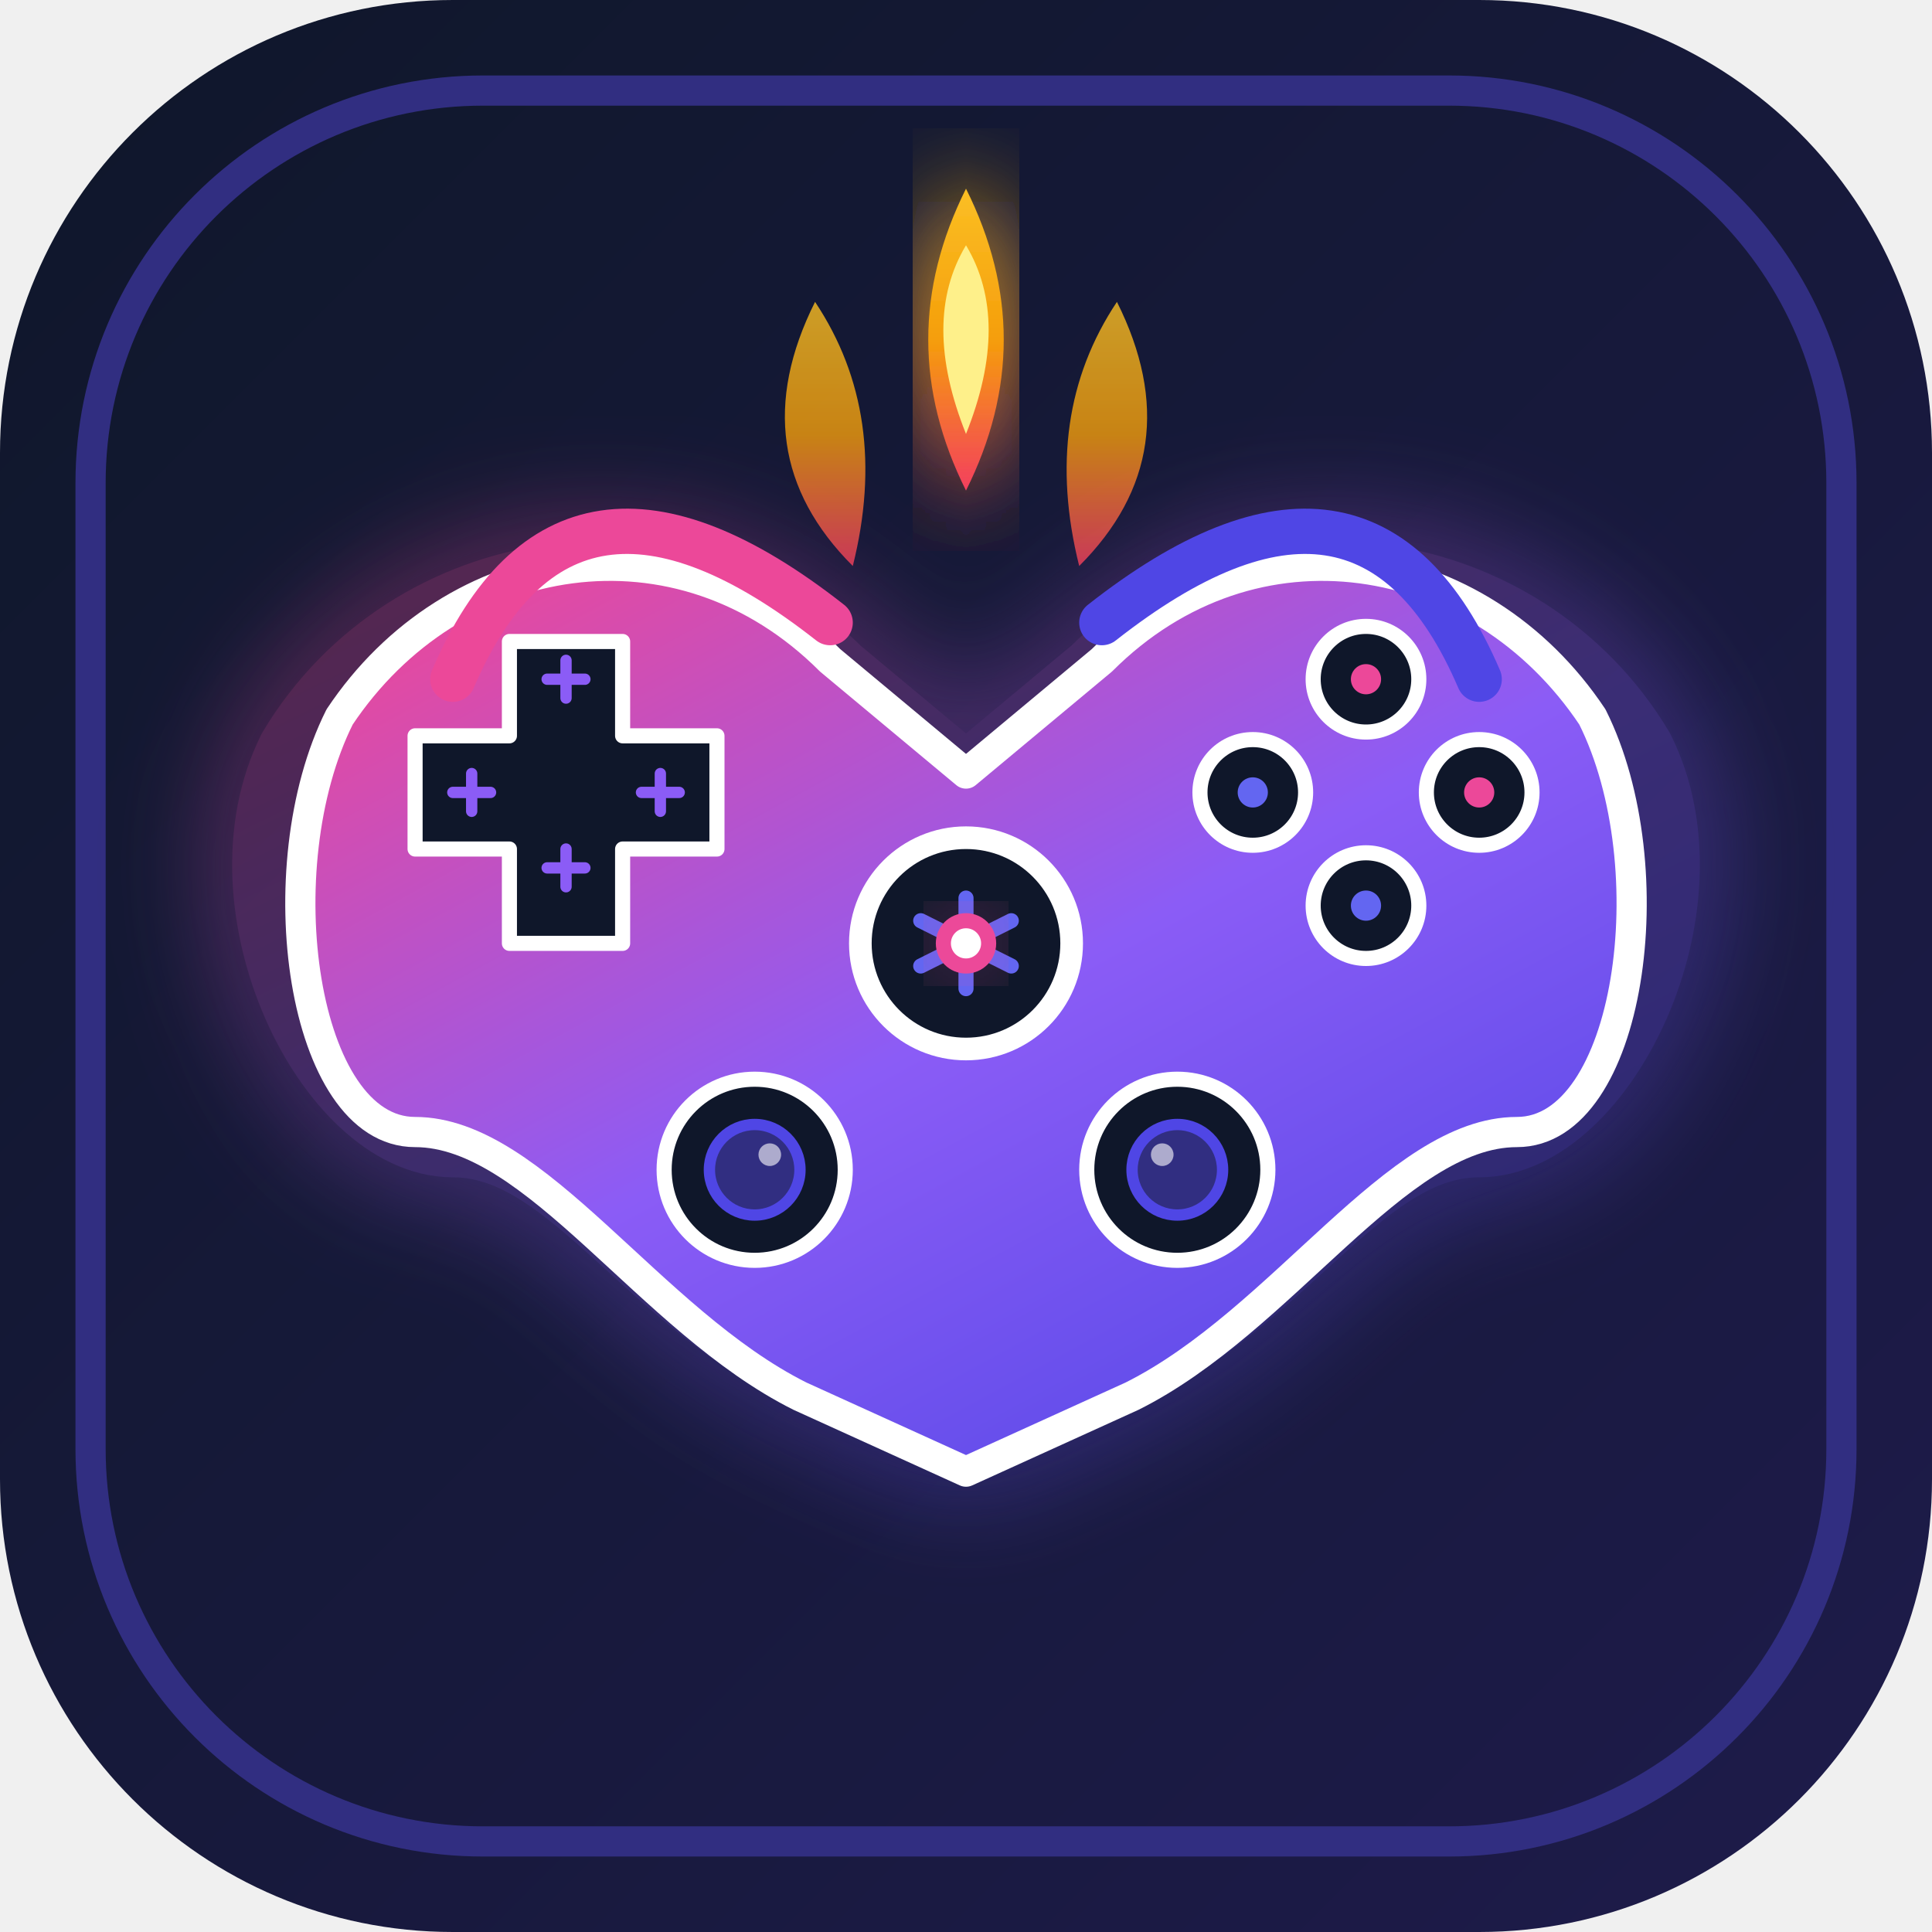
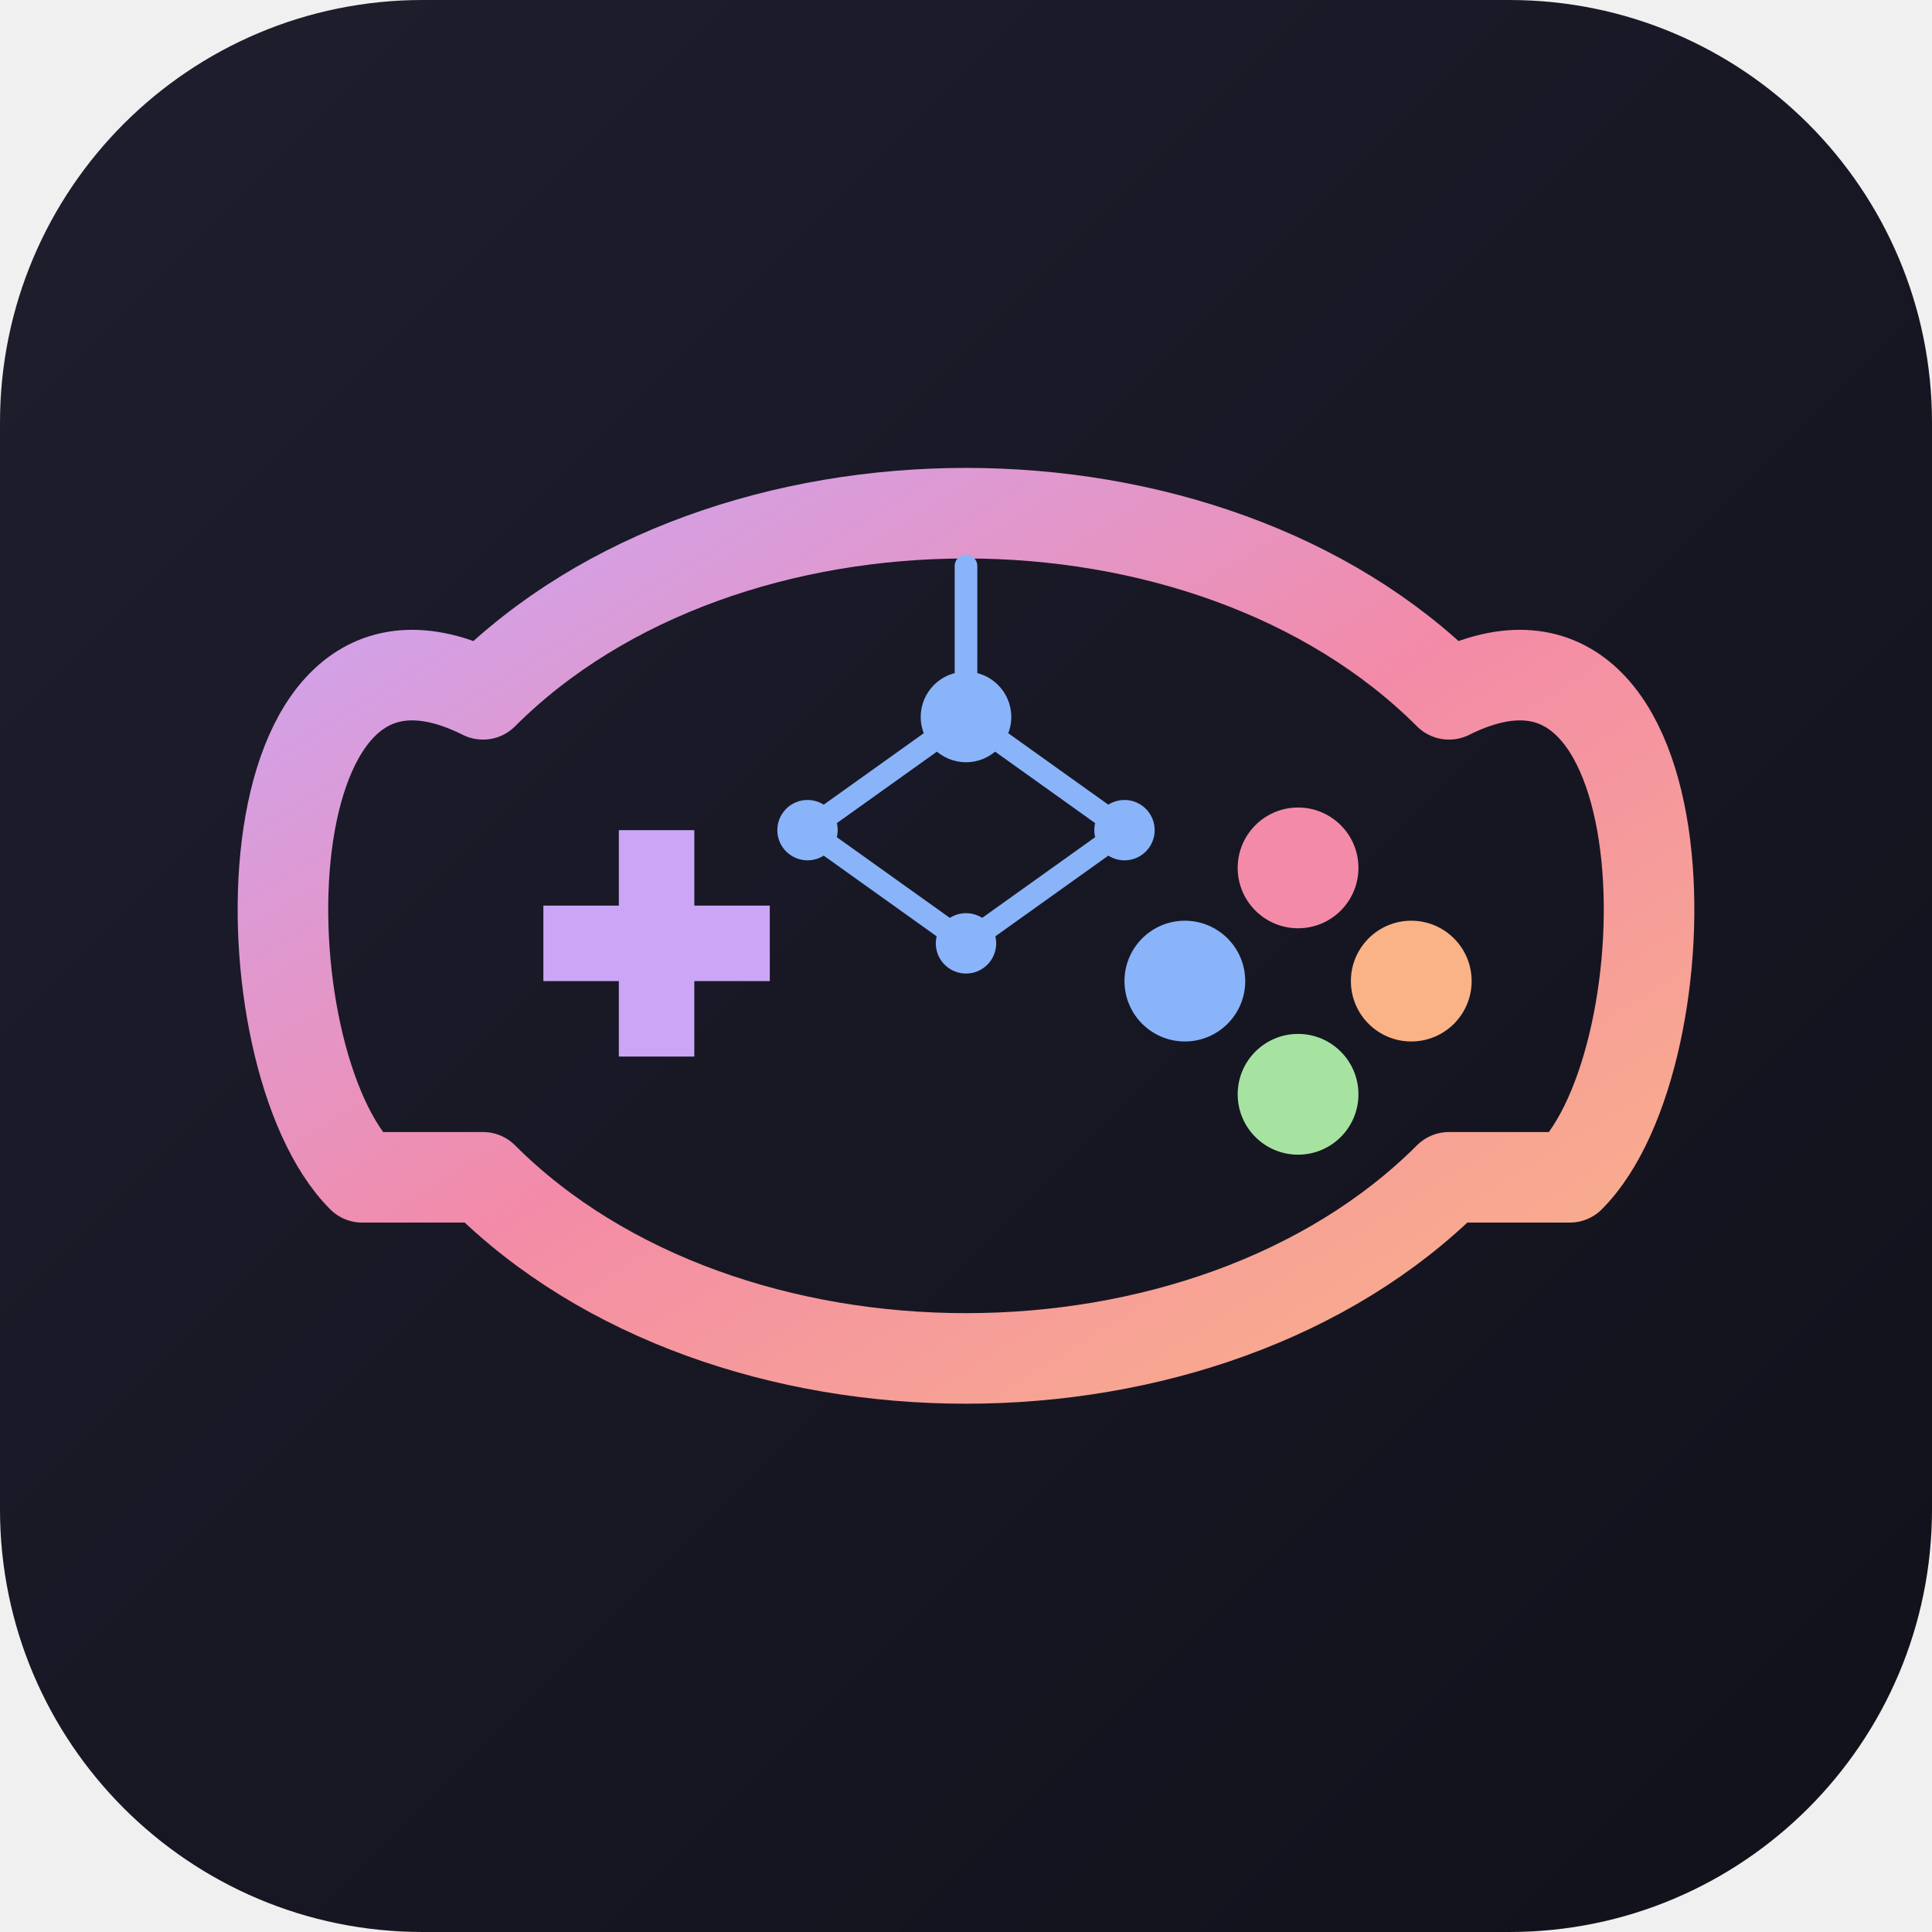
<svg xmlns="http://www.w3.org/2000/svg" width="512" height="512" viewBox="0 0 512 512">
  <defs>
-     <linearGradient id="bgGlow" x1="0%" y1="0%" x2="100%" y2="100%">
-       <stop offset="0%" stop-color="#0f172a" />
-       <stop offset="100%" stop-color="#1e1b4b" />
+     <linearGradient id="bg" x1="0%" y1="0%" x2="100%" y2="100%">
+       <stop offset="0%" stop-color="#1E1E2E" />
+       <stop offset="100%" stop-color="#11111B" />
    </linearGradient>
-     <linearGradient id="neonGradient" x1="10%" y1="0%" x2="90%" y2="100%">
-       <stop offset="0%" stop-color="#ec4899" />
-       <stop offset="50%" stop-color="#8b5cf6" />
-       <stop offset="100%" stop-color="#4f46e5" />
+     <linearGradient id="neon" x1="0%" y1="0%" x2="100%" y2="100%">
+       <stop offset="0%" stop-color="#cba6f7" />
+       <stop offset="50%" stop-color="#f38ba8" />
+       <stop offset="100%" stop-color="#fab387" />
    </linearGradient>
-     <linearGradient id="fireGradient" x1="0%" y1="100%" x2="0%" y2="0%">
-       <stop offset="0%" stop-color="#f43f5e" />
-       <stop offset="50%" stop-color="#f59e0b" />
-       <stop offset="100%" stop-color="#fbbf24" />
-     </linearGradient>
-     <filter id="neonBlur" x="-20%" y="-20%" width="140%" height="140%">
-       <feGaussianBlur stdDeviation="15" result="blur" />
-       <feMerge>
-         <feMergeNode in="blur" />
-         <feMergeNode in="blur" />
-         <feMergeNode in="SourceGraphic" />
-       </feMerge>
-     </filter>
  </defs>
-   <rect width="512" height="512" fill="url(#bgGlow)" rx="120" />
-   <rect x="24" y="24" width="464" height="464" fill="none" stroke="#312e81" stroke-width="8" rx="104" />
-   <g transform="translate(0, 20)">
-     <path d="M120 280 C90 280 60 220 80 180 C110 130 180 120 220 160 L256 190 L292 160 C332 120 402 130 432 180 C452 220 422 280 392 280 C360 280 340 320 300 340 L256 360 L212 340 C172 320 152 280 120 280 Z" fill="none" stroke="url(#neonGradient)" stroke-width="24" stroke-linejoin="round" stroke-linecap="round" opacity="0.3" filter="url(#neonBlur)" />
-     <path d="M110 280 C80 280 70 210 90 170 C120 125 180 115 220 155 L256 185 L292 155 C332 115 392 125 422 170 C442 210 432 280 402 280 C370 280 340 330 300 350 L256 370 L212 350 C172 330 142 280 110 280 Z" fill="url(#neonGradient)" stroke="#ffffff" stroke-width="8" stroke-linejoin="round" />
-     <g transform="translate(256, 110)">
-       <path d="M0 0 Q20 -40 0 -80 Q-20 -40 0 0" fill="url(#fireGradient)" filter="url(#neonBlur)" />
-       <path d="M0 -15 Q12 -45 0 -65 Q-12 -45 0 -15" fill="#fef08a" />
-       <path d="M-30 20 Q-60 -10 -40 -50 Q-20 -20 -30 20" fill="url(#fireGradient)" opacity="0.8" />
-       <path d="M30 20 Q60 -10 40 -50 Q20 -20 30 20" fill="url(#fireGradient)" opacity="0.8" />
-     </g>
-     <g transform="translate(150, 190)">
-       <path d="M-15 -40 h30 v25 h25 v30 h-25 v25 h-30 v-25 h-25 v-30 h25 z" fill="#0f172a" stroke="#ffffff" stroke-width="4" stroke-linejoin="round" />
-       <path d="M-5 -30 h10 m-5 -5 v10 M25 -5 v10 m-5 -5 h10 M-5 20 h10 m-5 -5 v10 M-25 -5 v10 m-5 -5 h10" stroke="#8b5cf6" stroke-width="3" stroke-linecap="round" />
-     </g>
-     <g transform="translate(362, 190)">
-       <circle cx="0" cy="-30" r="14" fill="#0f172a" stroke="#ffffff" stroke-width="4" />
-       <circle cx="30" cy="0" r="14" fill="#0f172a" stroke="#ffffff" stroke-width="4" />
-       <circle cx="-30" cy="0" r="14" fill="#0f172a" stroke="#ffffff" stroke-width="4" />
-       <circle cx="0" cy="30" r="14" fill="#0f172a" stroke="#ffffff" stroke-width="4" />
-       <circle cx="0" cy="-30" r="4" fill="#ec4899" />
-       <circle cx="30" cy="0" r="4" fill="#ec4899" />
-       <circle cx="-30" cy="0" r="4" fill="#6366f1" />
-       <circle cx="0" cy="30" r="4" fill="#6366f1" />
-     </g>
-     <g transform="translate(256, 230)">
-       <circle cx="0" cy="0" r="28" fill="#0f172a" stroke="#ffffff" stroke-width="6" />
-       <path d="M-12 -6 L12 6 M-12 6 L12 -6 M0 -12 L0 12" stroke="#6366f1" stroke-width="4" stroke-linecap="round" />
-       <circle cx="0" cy="0" r="8" fill="#ec4899" filter="url(#neonBlur)" />
-       <circle cx="0" cy="0" r="4" fill="#ffffff" />
-     </g>
-     <g transform="translate(200, 290)">
-       <circle cx="0" cy="0" r="24" fill="#0f172a" stroke="#ffffff" stroke-width="4" />
-       <circle cx="0" cy="0" r="12" fill="#312e81" stroke="#4f46e5" stroke-width="3" />
-       <circle cx="4" cy="-4" r="3" fill="#ffffff" opacity="0.6" />
-     </g>
-     <g transform="translate(312, 290)">
-       <circle cx="0" cy="0" r="24" fill="#0f172a" stroke="#ffffff" stroke-width="4" />
-       <circle cx="0" cy="0" r="12" fill="#312e81" stroke="#4f46e5" stroke-width="3" />
-       <circle cx="-4" cy="-4" r="3" fill="#ffffff" opacity="0.6" />
-     </g>
-     <path d="M120 160 Q150 90 220 145" fill="none" stroke="#ec4899" stroke-width="12" stroke-linecap="round" />
-     <path d="M392 160 Q362 90 292 145" fill="none" stroke="#4f46e5" stroke-width="12" stroke-linecap="round" />
+   <rect width="512" height="512" fill="url(#bg)" rx="112" />
+   <g transform="translate(64, 120)">
+     <path d="M 64 64 C 0 32 0 160 32 192 L 64 192 C 128 256 256 256 320 192 L 352 192 C 384 160 384 32 320 64 C 256 0 128 0 64 64 Z" fill="none" stroke="url(#neon)" stroke-width="24" stroke-linejoin="round" />
+     <path d="M 100 120 L 100 100 L 120 100 L 120 120 L 140 120 L 140 140 L 120 140 L 120 160 L 100 160 L 100 140 L 80 140 L 80 120 Z" fill="#cba6f7" />
+     <circle cx="280" cy="110" r="16" fill="#f38ba8" />
+     <circle cx="250" cy="140" r="16" fill="#89b4fa" />
+     <circle cx="310" cy="140" r="16" fill="#fab387" />
+     <circle cx="280" cy="170" r="16" fill="#a6e3a1" />
+     <circle cx="192" cy="70" r="12" fill="#89b4fa" />
+     <circle cx="150" cy="100" r="8" fill="#89b4fa" />
+     <circle cx="234" cy="100" r="8" fill="#89b4fa" />
+     <circle cx="192" cy="130" r="8" fill="#89b4fa" />
+     <path d="M 192 70 L 150 100 M 192 70 L 234 100 M 150 100 L 192 130 M 234 100 L 192 130 M 192 70 L 192 30" stroke="#89b4fa" stroke-width="6" stroke-linecap="round" stroke-linejoin="round" />
  </g>
</svg>
